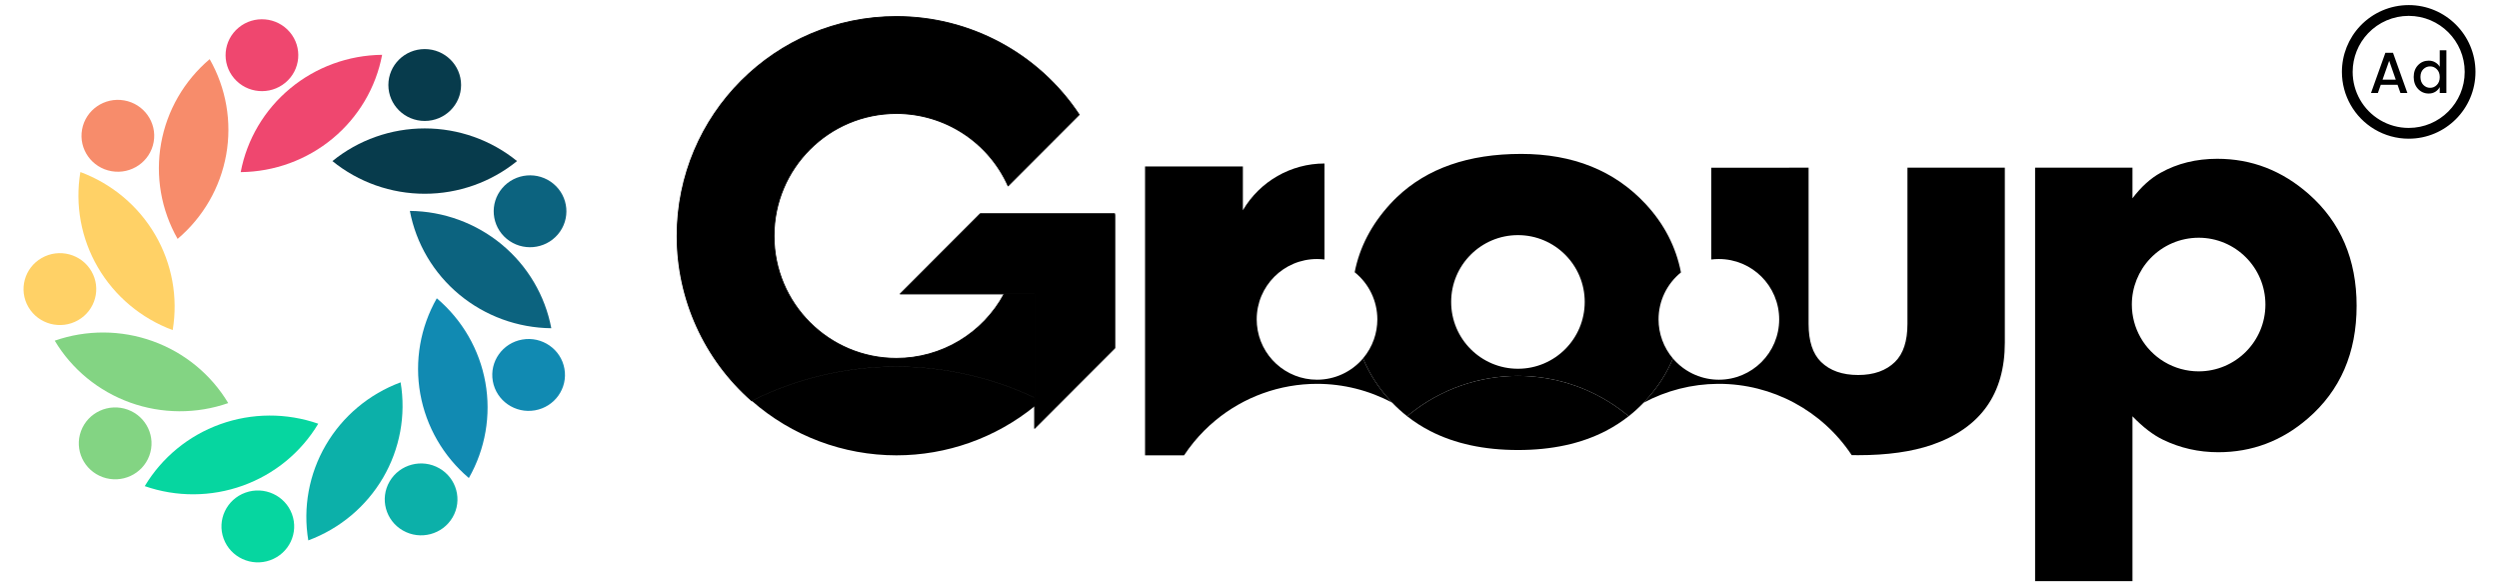
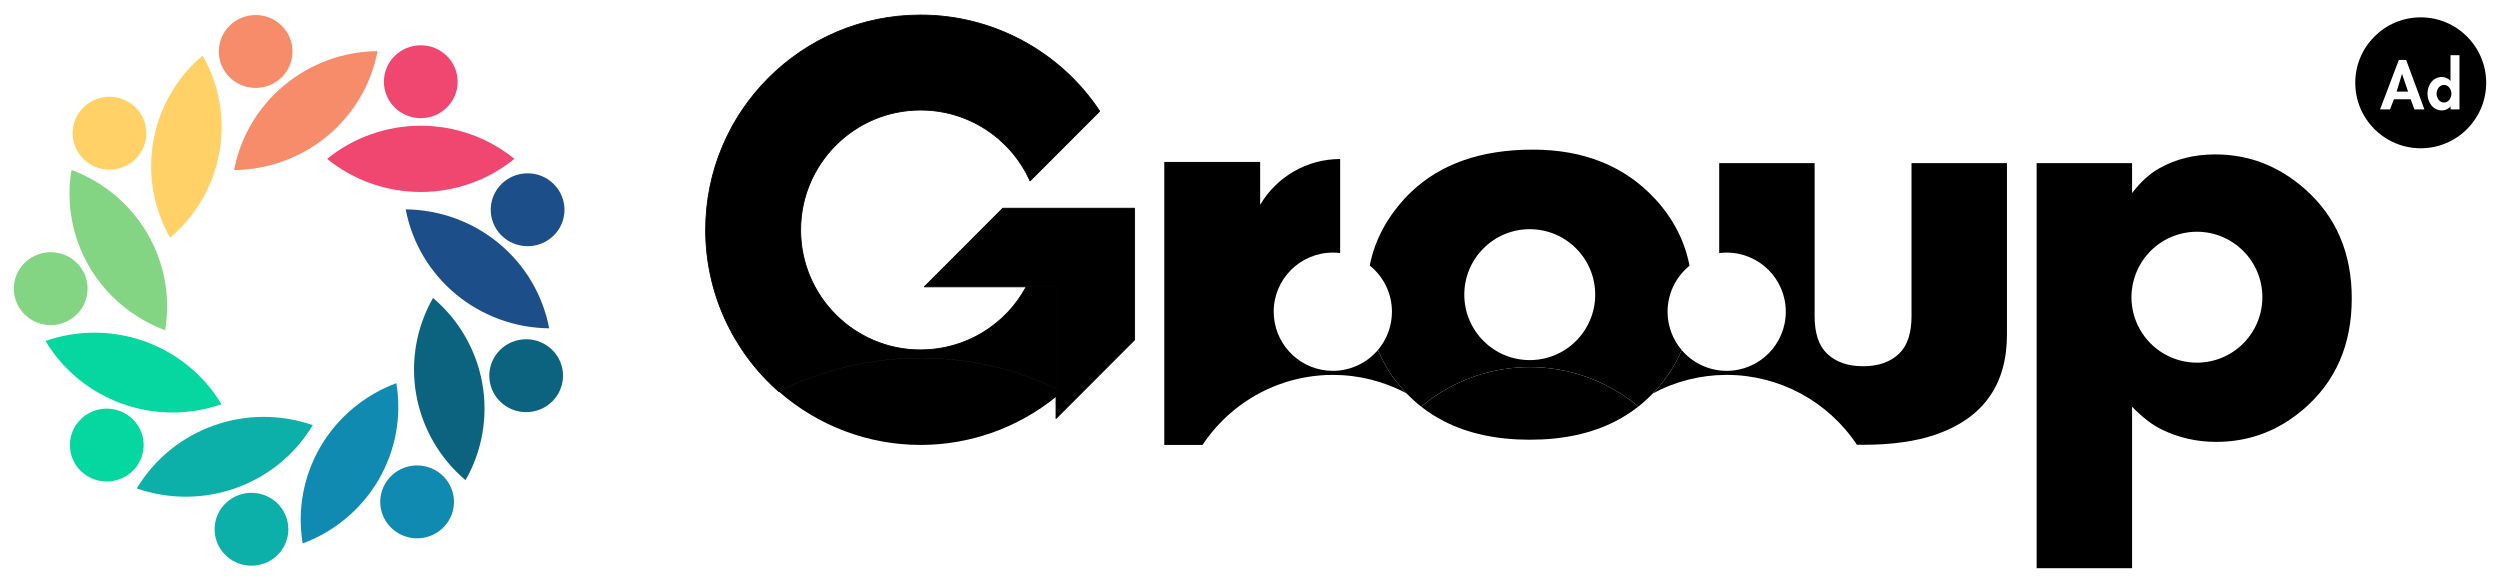
- <svg xmlns="http://www.w3.org/2000/svg" width="290" height="68" viewBox="0 0 290 68" version="1.1" id="svg1">
-   <defs id="defs1" />
+ <svg xmlns="http://www.w3.org/2000/svg" width="296mm" height="69mm" viewBox="0 0 296 69" version="1.1" id="svg1">
+   <defs id="defs1">
+     </defs>
  <g id="layer1">
-     <g id="g1" transform="translate(12.38381,-6.128391)">
-       <path d="m 244.935,24.548 c -2.458,0 -4.651,0.54 -6.58,1.619 -1.171,0.643 -2.263,1.631 -3.273,2.963 v -3.549 h -11.3 v 47.956 h 11.3 v -19.12 c 1.217,1.263 2.4,2.171 3.549,2.722 1.998,0.965 4.134,1.447 6.408,1.447 3.905,0 7.361,-1.298 10.37,-3.893 3.79,-3.261 5.684,-7.625 5.684,-13.091 0,-5.374 -1.849,-9.692 -5.547,-12.954 -3.101,-2.733 -6.637,-4.099 -10.611,-4.099 z m -2.176,9.157 a 7.75,7.75 0 0 1 7.75,7.75 7.75,7.75 0 0 1 -7.75,7.75 7.75,7.75 0 0 1 -3.967,-1.092 7.75,7.75 0 0 1 -3.783,-6.657 7.75,7.75 0 0 1 2.131,-5.338 7.75,7.75 0 0 1 5.619,-2.412 z" style="font-weight:bold;font-size:70.556px;line-height:0.26;font-family:Aharoni;-inkscape-font-specification:'Aharoni Bold';letter-spacing:-3.44px;word-spacing:0px;fill:#000000;stroke:#f9f9f9;stroke-width:0;stroke-linecap:square;stroke-linejoin:round;stroke-miterlimit:0;paint-order:fill markers stroke" id="path17-3-9-9-3-8" />
-       <path d="m 186.198,25.582 v 10.649 a 7,7 0 0 1 0.886,-0.056 7,7 0 0 1 7,7 7,7 0 0 1 -7,7 7,7 0 0 1 -0.287,-0.006 7,7 0 0 1 -5.045,-2.459 c -0.726,1.747 -1.766,3.357 -3.123,4.831 -0.096,0.105 -0.193,0.208 -0.291,0.31 a 18.5,18.5 0 0 1 8.621,-2.197 18.5,18.5 0 0 1 0.125,-5.2e-4 18.5,18.5 0 0 1 15.414,8.269 c 0.248,0.005 0.5,0.007 0.753,0.007 3.376,0 6.236,-0.402 8.578,-1.206 5.627,-1.952 8.44,-5.903 8.44,-11.851 v -20.291 h -11.3 v 18.121 c 0,1.998 -0.482,3.468 -1.447,4.41 -1.034,1.011 -2.457,1.516 -4.272,1.516 -1.837,0 -3.273,-0.505 -4.307,-1.516 -0.965,-0.942 -1.447,-2.412 -1.447,-4.41 v -18.121 z" style="font-weight:bold;font-size:70.556px;line-height:0.26;font-family:Aharoni;-inkscape-font-specification:'Aharoni Bold';letter-spacing:-3.44px;word-spacing:0px;fill:#000000;stroke:#f9f9f9;stroke-width:0;stroke-linecap:square;stroke-linejoin:round;stroke-miterlimit:0;paint-order:fill markers stroke" id="path13-1-6-4-1-2" />
-       <path id="path11-9-8-1-2-4" style="font-weight:bold;font-size:70.556px;line-height:0.26;font-family:Aharoni;-inkscape-font-specification:'Aharoni Bold';letter-spacing:-3.44px;word-spacing:0px;fill:#000000;stroke:#f9f9f9;stroke-width:0;stroke-linecap:square;stroke-linejoin:round;stroke-miterlimit:0;paint-order:fill markers stroke" d="m 164.125,23.983 c -6.093,0 -10.892,1.67 -14.396,5.01 -0.274,0.261 -0.539,0.531 -0.797,0.812 -2.173,2.377 -3.543,5.011 -4.11,7.902 a 7,7 0 0 1 2.63,5.468 7,7 0 0 1 -0.391,2.308 7,7 0 0 1 -1.267,2.216 c 0.725,1.768 1.759,3.382 3.103,4.843 0.092,0.101 0.186,0.2 0.281,0.299 0.545,0.568 1.123,1.091 1.734,1.571 a 20,20 0 0 1 0.34,-0.279 20,20 0 0 1 12.517,-4.401 20,20 0 0 1 12.517,4.401 20,20 0 0 1 0.335,0.275 c 0.605,-0.476 1.177,-0.994 1.718,-1.556 0.098,-0.102 0.195,-0.205 0.291,-0.31 1.356,-1.474 2.397,-3.084 3.123,-4.831 a 7,7 0 0 1 -1.668,-4.536 7,7 0 0 1 2.601,-5.445 c -0.578,-2.967 -1.941,-5.609 -4.09,-7.926 -3.606,-3.881 -8.429,-5.822 -14.469,-5.822 z m -0.357,9.42 a 7.75,7.75 0 0 1 7.75,7.75 7.75,7.75 0 0 1 -7.75,7.75 7.75,7.75 0 0 1 -7.75,-7.75 7.75,7.75 0 0 1 7.75,-7.75 z" />
-       <path d="m 242.759,33.705 a 7.75,7.75 0 0 0 -5.619,2.412 7.75,7.75 0 0 0 -2.131,5.338 7.75,7.75 0 0 0 3.783,6.657 7.75,7.75 0 0 0 3.967,1.092 7.75,7.75 0 0 0 7.75,-7.75 7.75,7.75 0 0 0 -7.75,-7.75 z" style="fill:none;stroke:#f9f9f9;stroke-width:0;stroke-linecap:square;stroke-linejoin:round;stroke-miterlimit:0;paint-order:fill markers stroke" id="path16-8-3-9-3-5" />
-       <path id="path16-8-3-9-3-3-5" style="fill:#000000;stroke:#f9f9f9;stroke-width:0;stroke-linecap:square;stroke-linejoin:round;stroke-miterlimit:0;paint-order:fill markers stroke" d="m 267.136,6.719 a 7.75,7.75 0 0 0 -5.619,2.412 7.75,7.75 0 0 0 -2.131,5.338 7.75,7.75 0 0 0 3.783,6.657 7.75,7.75 0 0 0 3.967,1.092 7.75,7.75 0 0 0 7.75,-7.75 7.75,7.75 0 0 0 -7.75,-7.75 z m 0,1.25 a 6.5,6.5 0 0 1 6.5,6.5 6.5,6.5 0 0 1 -6.5,6.5 6.5,6.5 0 0 1 -3.328,-0.916 6.5,6.5 0 0 1 -3.173,-5.584 6.5,6.5 0 0 1 1.788,-4.477 6.5,6.5 0 0 1 4.713,-2.023 z m 3.604,3.99 v 1.923 c -0.121,-0.214 -0.292,-0.387 -0.516,-0.516 -0.219,-0.134 -0.474,-0.201 -0.764,-0.201 -0.496,0 -0.912,0.177 -1.247,0.53 -0.331,0.349 -0.495,0.804 -0.495,1.367 0,0.559 0.167,1.019 0.502,1.381 0.335,0.357 0.749,0.536 1.24,0.536 0.29,0 0.545,-0.068 0.764,-0.202 0.219,-0.139 0.391,-0.321 0.516,-0.549 v 0.69 h 0.771 v -4.96 z m -6.31,0.295 -1.669,4.665 h 0.798 l 0.335,-0.952 h 1.951 l 0.335,0.952 h 0.805 l -1.669,-4.665 z m 0.442,0.925 0.764,2.192 h -1.535 z m 4.749,0.65 c 0.304,0 0.566,0.112 0.784,0.335 0.224,0.223 0.335,0.525 0.335,0.905 0,0.38 -0.111,0.684 -0.335,0.912 -0.219,0.223 -0.48,0.335 -0.784,0.335 -0.304,0 -0.567,-0.114 -0.791,-0.342 -0.219,-0.232 -0.329,-0.538 -0.329,-0.918 0,-0.38 0.11,-0.679 0.329,-0.898 0.224,-0.219 0.487,-0.329 0.791,-0.329 z" />
-       <path d="m 141.32,25.095 a 11,11 0 0 0 -9.472,5.422 v -3.43 -1.646 h -3.197 v -0.002 h -8.155 v 31.971 1.536 h 4.527 a 18.5,18.5 0 0 1 1.135,-1.536 18.5,18.5 0 0 1 2.493,-2.503 18.5,18.5 0 0 1 11.801,-4.253 18.5,18.5 0 0 1 8.726,2.187 c -0.094,-0.098 -0.188,-0.198 -0.281,-0.299 -1.344,-1.461 -2.378,-3.075 -3.103,-4.843 a 7,7 0 0 1 -5.342,2.476 7,7 0 0 1 -6.972,-6.374 7,7 0 0 1 -0.028,-0.626 7,7 0 0 1 7,-7 7,7 0 0 1 0.867,0.054 v -0.356 z" style="fill:#000000;stroke:#f9f9f9;stroke-width:0;stroke-linecap:square;stroke-linejoin:round;stroke-miterlimit:0;paint-order:fill markers stroke" id="path6-6-4-6-3-1" />
-       <path d="m 163.768,49.732 a 20,20 0 0 0 -12.517,4.401 20,20 0 0 0 -0.34,0.279 c 0.832,0.653 1.723,1.225 2.675,1.715 2.856,1.469 6.253,2.203 10.193,2.203 3.93,0 7.322,-0.736 10.174,-2.209 0.948,-0.49 1.837,-1.061 2.666,-1.713 a 20,20 0 0 0 -0.335,-0.275 20,20 0 0 0 -12.517,-4.401 z" style="fill:#000000;fill-opacity:1;stroke:#ffd166;stroke-width:0;stroke-linecap:square;stroke-linejoin:round;stroke-miterlimit:0;stroke-opacity:1;paint-order:fill markers stroke" id="path10-5-8-9-4-7" />
-       <path d="m 163.768,33.402 a 7.75,7.75 0 0 0 -7.75,7.75 7.75,7.75 0 0 0 7.75,7.75 7.75,7.75 0 0 0 7.75,-7.75 7.75,7.75 0 0 0 -7.75,-7.75 z" style="fill:none;stroke:#f9f9f9;stroke-width:0;stroke-linecap:square;stroke-linejoin:round;stroke-miterlimit:0;paint-order:fill markers stroke" id="path9-8-0-4-8-11-1" />
-       <path d="m 176.62,54.408 c -0.829,0.652 -1.718,1.223 -2.666,1.713 -2.852,1.472 -6.244,2.209 -10.174,2.209 -3.94,0 -7.338,-0.734 -10.193,-2.203 -0.952,-0.49 -1.844,-1.061 -2.675,-1.715 a 20,20 0 0 0 -3.986,4.534 h 8.955 15.774 8.956 a 20,20 0 0 0 -3.99,-4.538 z" style="fill:none;stroke:#f9f9f9;stroke-width:0;stroke-linecap:square;stroke-linejoin:round;stroke-miterlimit:0;paint-order:fill markers stroke" id="path15-2-9-2-3-1" />
-       <path d="m 140.452,50.654 a 18.5,18.5 0 0 0 -11.801,4.253 18.5,18.5 0 0 0 -2.493,2.503 18.5,18.5 0 0 0 -1.135,1.536 h 21.903 a 20,20 0 0 1 3.986,-4.534 c -0.611,-0.48 -1.188,-1.003 -1.734,-1.571 a 18.5,18.5 0 0 0 -8.726,-2.187 z" style="fill:none;stroke:#f9f9f9;stroke-width:0;stroke-linecap:square;stroke-linejoin:round;stroke-miterlimit:0;paint-order:fill markers stroke" id="path8-8-9-5-8-5" />
-       <path d="m 140.452,36.175 a 7,7 0 0 0 -7,7 7,7 0 0 0 0.028,0.626 7,7 0 0 0 6.972,6.374 7,7 0 0 0 5.342,-2.476 7,7 0 0 0 1.267,-2.216 7,7 0 0 0 0.391,-2.308 7,7 0 0 0 -2.63,-5.468 7,7 0 0 0 -3.503,-1.477 7,7 0 0 0 -0.867,-0.054 z" style="fill:none;stroke:#f9f9f9;stroke-width:0;stroke-linecap:square;stroke-linejoin:round;stroke-miterlimit:0;paint-order:fill markers stroke" id="path7-6-2-5-7-27" />
-       <path d="m 187.084,50.654 a 18.5,18.5 0 0 0 -0.125,5.2e-4 18.5,18.5 0 0 0 -8.621,2.197 c -0.541,0.562 -1.114,1.081 -1.718,1.556 a 20,20 0 0 1 3.99,4.538 h 21.902 a 18.5,18.5 0 0 0 -0.016,-0.023 18.5,18.5 0 0 0 -15.414,-8.269 z" style="fill:none;stroke:#f9f9f9;stroke-width:0;stroke-linecap:square;stroke-linejoin:round;stroke-miterlimit:0;paint-order:fill markers stroke" id="path14-0-5-4-42-6" />
-       <path d="m 187.084,36.175 a 7,7 0 0 0 -0.886,0.056 7,7 0 0 0 -3.513,1.499 7,7 0 0 0 -2.601,5.445 7,7 0 0 0 1.668,4.536 7,7 0 0 0 5.045,2.459 7,7 0 0 0 0.287,0.006 7,7 0 0 0 7,-7 7,7 0 0 0 -7,-7 z" style="fill:none;stroke:#f9f9f9;stroke-width:0;stroke-linecap:square;stroke-linejoin:round;stroke-miterlimit:0;paint-order:fill markers stroke" id="path12-2-5-9-7-1" />
-       <g id="g34-3-1-7-42" transform="translate(-204.7749,-261.2657)" style="fill:#000000;stroke:#000000">
-         <path d="m 279.631,313.89 a 37.5,37.5 0 0 1 16.787,-3.967 37.5,37.5 0 0 1 16.034,3.601 v -12.031 h -3.531 a 14.2,14.2 0 0 1 -12.504,7.469 14.2,14.2 0 0 1 -14.2,-14.2 14.2,14.2 0 0 1 14.2,-14.2 14.2,14.2 0 0 1 12.959,8.396 l 8.252,-8.26 a 25.45,25.45 0 0 0 -21.211,-11.386 25.45,25.45 0 0 0 -25.45,25.45 25.45,25.45 0 0 0 8.663,19.128 z" style="fill:#000000;stroke:#000000;stroke-width:0.1;stroke-linecap:square;stroke-linejoin:round;stroke-miterlimit:0;paint-order:fill markers stroke" id="path3-5-3-2-9-3" />
-         <path d="m 279.631,313.89 a 25.45,25.45 0 0 0 16.787,6.322 25.45,25.45 0 0 0 16.034,-5.686 v -1.002 a 37.5,37.5 0 0 0 -16.034,-3.601 37.5,37.5 0 0 0 -16.787,3.967 z" style="fill:#000000;stroke:#000000;stroke-width:0;stroke-linecap:square;stroke-linejoin:round;stroke-miterlimit:0;paint-order:fill markers stroke" id="path4-0-3-5-3-2" />
-         <path d="m 306.152,292.186 -9.296,9.306 h 12.066 3.531 v 12.031 1.002 2.557 l 2.345,-2.347 6.961,-6.968 v -6.276 -4.365 -4.731 a 25.45,25.45 0 0 0 -0.02,-0.21 h -9.285 -2.07 z" style="fill:#000000;stroke:#000000;stroke-width:0.1;stroke-linecap:square;stroke-linejoin:round;stroke-miterlimit:0;paint-order:fill markers stroke" id="path5-9-7-0-1-2" />
+     <g id="g1">
+       <path id="path37-1-1-3-2" style="fill-rule:evenodd;stroke-width:0;stroke-linecap:square;stroke-linejoin:round;stroke-miterlimit:0;paint-order:fill markers stroke" d="m 286.613,2.055 a 7.75,7.75 0 0 0 -7.75,7.75 7.75,7.75 0 0 0 7.75,7.75 7.75,7.75 0 0 0 7.751,-7.75 7.75,7.75 0 0 0 -7.751,-7.75 z m 3.527,4.479 h 1.06 v 6.42 h -1.06 v -0.348 h -0.015 c -0.22,0.303 -0.613,0.469 -0.999,0.469 -1.09,0 -1.711,-0.992 -1.711,-1.999 0,-0.984 0.629,-1.961 1.696,-1.961 0.386,0 0.779,0.167 1.014,0.462 h 0.015 z m -6.115,0.56 h 0.863 l 2.165,5.86 h -1.189 l -0.439,-1.204 h -1.983 l -0.47,1.204 h -1.174 z m 0.364,1.674 -0.628,2.075 h 1.356 l -0.712,-2.075 z m 4.979,1.287 c -0.545,0 -0.878,0.537 -0.878,1.037 0,0.5 0.333,1.045 0.878,1.045 0.545,0 0.879,-0.545 0.879,-1.045 0,-0.5 -0.334,-1.037 -0.879,-1.037 z" />
+       <g id="g4-4" transform="matrix(0.8833333,0,0,0.8833333,332.6925,-43.52386)" style="stroke-width:1.132">
+         <g id="g3" transform="matrix(1.025157,0,0,1.025157,7.346311,-3.342109)" style="stroke-width:1.104">
+           <path style="fill:#1c4e8a;fill-opacity:1;stroke:none;stroke-width:0;stroke-linecap:square;stroke-linejoin:round;stroke-miterlimit:0;paint-order:fill markers stroke" d="m -309.315,83.156 c -3.421,-2.836 -7.731,-4.412 -12.196,-4.458 0.821,4.337 3.14,8.258 6.561,11.094 3.421,2.836 7.731,4.412 12.197,4.458 -0.821,-4.337 -3.14,-8.258 -6.561,-11.094 z" id="path69-9-1" />
+           <path style="fill:#1c4e8a;fill-opacity:1;stroke:none;stroke-width:0;stroke-linecap:square;stroke-linejoin:round;stroke-miterlimit:0;paint-order:fill markers stroke" d="m -302.473,75.098 c -2.04,-1.691 -5.081,-1.429 -6.793,0.587 -1.712,2.016 -1.446,5.021 0.594,6.713 2.04,1.692 5.082,1.429 6.793,-0.587 1.712,-2.016 1.445,-5.021 -0.595,-6.712 z" id="path68-9-4" />
+           <path style="fill:#0c637f;fill-opacity:1;stroke:none;stroke-width:0;stroke-linecap:square;stroke-linejoin:round;stroke-miterlimit:0;paint-order:fill markers stroke" d="m -311.497,101.442 c -0.775,-4.345 -3.052,-8.29 -6.443,-11.161 -2.192,3.844 -2.967,8.321 -2.191,12.666 0.775,4.345 3.053,8.29 6.443,11.161 2.192,-3.844 2.966,-8.321 2.191,-12.666 z" id="path67-8-3" />
+           <path style="fill:#0c637f;fill-opacity:1;stroke:none;stroke-width:0;stroke-linecap:square;stroke-linejoin:round;stroke-miterlimit:0;paint-order:fill markers stroke" d="m -301.013,99.616 c -0.462,-2.591 -2.963,-4.322 -5.586,-3.865 -2.623,0.457 -4.374,2.928 -3.911,5.52 0.462,2.592 2.963,4.322 5.586,3.865 2.622,-0.457 4.373,-2.928 3.911,-5.52 z" id="path66-1-9" />
+           <path style="fill:#118ab2;fill-opacity:1;stroke:none;stroke-width:0;stroke-linecap:square;stroke-linejoin:round;stroke-miterlimit:0;paint-order:fill markers stroke" d="m -325.063,114.065 c 2.233,-3.821 3.055,-8.289 2.325,-12.642 -4.18,1.552 -7.685,4.49 -9.918,8.311 -2.233,3.821 -3.054,8.29 -2.325,12.643 4.18,-1.552 7.685,-4.49 9.918,-8.311 z" id="path65-8-8" />
+           <path style="fill:#118ab2;fill-opacity:1;stroke:none;stroke-width:0;stroke-linecap:square;stroke-linejoin:round;stroke-miterlimit:0;paint-order:fill markers stroke" d="m -315.844,119.325 c 1.332,-2.279 0.542,-5.193 -1.765,-6.508 -2.306,-1.316 -5.255,-0.535 -6.587,1.744 -1.332,2.279 -0.541,5.193 1.765,6.509 2.306,1.316 5.255,0.535 6.587,-1.744 z" id="path64-2-8" />
+           <path style="fill:#0cb0a9;fill-opacity:1;stroke:none;stroke-width:0;stroke-linecap:square;stroke-linejoin:round;stroke-miterlimit:0;paint-order:fill markers stroke" d="m -343.668,115.118 c 4.196,-1.509 7.732,-4.41 10.005,-8.208 -4.212,-1.466 -8.808,-1.442 -13.004,0.067 -4.196,1.509 -7.732,4.41 -10.005,8.208 4.212,1.466 8.808,1.442 13.004,-0.067 z" id="path63-6-0" />
+           <path style="fill:#0cb0a9;fill-opacity:1;stroke:none;stroke-width:0;stroke-linecap:square;stroke-linejoin:round;stroke-miterlimit:0;paint-order:fill markers stroke" d="m -340.027,125.002 c 2.502,-0.9 3.793,-3.634 2.882,-6.107 -0.911,-2.473 -3.678,-3.748 -6.18,-2.848 -2.503,0.9 -3.793,3.634 -2.882,6.107 0.911,2.473 3.678,3.747 6.18,2.847 z" id="path62-6-8" />
+           <path style="fill:#06d6a0;fill-opacity:1;stroke:none;stroke-width:0;stroke-linecap:square;stroke-linejoin:round;stroke-miterlimit:0;paint-order:fill markers stroke" d="m -358.604,104.108 c 4.196,1.509 8.792,1.533 13.004,0.067 -2.273,-3.798 -5.809,-6.699 -10.005,-8.208 -4.196,-1.509 -8.792,-1.533 -13.004,-0.067 2.273,3.798 5.809,6.699 10.005,8.208 z" id="path61-0-7" />
+           <path style="fill:#06d6a0;fill-opacity:1;stroke:none;stroke-width:0;stroke-linecap:square;stroke-linejoin:round;stroke-miterlimit:0;paint-order:fill markers stroke" d="m -362.245,113.992 c 2.502,0.9 5.269,-0.375 6.18,-2.847 0.911,-2.473 -0.379,-5.207 -2.882,-6.107 -2.503,-0.9 -5.27,0.375 -6.18,2.848 -0.911,2.473 0.38,5.207 2.882,6.106 z" id="path60-3-7" />
+           <path style="fill:#83d483;fill-opacity:1;stroke:none;stroke-width:0;stroke-linecap:square;stroke-linejoin:round;stroke-miterlimit:0;paint-order:fill markers stroke" d="m -362.884,86.187 c 2.233,3.821 5.738,6.759 9.918,8.311 0.73,-4.353 -0.092,-8.821 -2.325,-12.643 -2.233,-3.821 -5.738,-6.758 -9.918,-8.311 -0.729,4.353 0.092,8.821 2.325,12.642 z" id="path59-8-8" />
+           <path style="fill:#83d483;fill-opacity:1;stroke:none;stroke-width:0;stroke-linecap:square;stroke-linejoin:round;stroke-miterlimit:0;paint-order:fill markers stroke" d="m -372.103,91.446 c 1.331,2.279 4.28,3.06 6.587,1.744 2.306,-1.316 3.097,-4.23 1.765,-6.509 -1.332,-2.279 -4.281,-3.06 -6.587,-1.744 -2.306,1.316 -3.096,4.23 -1.765,6.508 z" id="path58-01-3" />
+           <path style="fill:#ffd166;fill-opacity:1;stroke:none;stroke-width:0;stroke-linecap:square;stroke-linejoin:round;stroke-miterlimit:0;paint-order:fill markers stroke" d="m -354.504,69.74 c -0.776,4.345 -9.6e-4,8.822 2.191,12.666 3.391,-2.871 5.668,-6.816 6.443,-11.161 0.775,-4.345 8.9e-4,-8.822 -2.191,-12.666 -3.39,2.871 -5.668,6.816 -6.443,11.161 z" id="path57-25-8" />
+           <path style="fill:#ffd166;fill-opacity:1;stroke:none;stroke-width:0;stroke-linecap:square;stroke-linejoin:round;stroke-miterlimit:0;paint-order:fill markers stroke" d="m -364.988,67.914 c -0.463,2.591 1.288,5.063 3.911,5.52 2.623,0.457 5.124,-1.273 5.586,-3.865 0.463,-2.592 -1.289,-5.063 -3.911,-5.52 -2.622,-0.457 -5.123,1.274 -5.586,3.865 z" id="path56-0-3" />
+           <path style="fill:#f78c6b;fill-opacity:1;stroke:none;stroke-width:0;stroke-linecap:square;stroke-linejoin:round;stroke-miterlimit:0;paint-order:fill markers stroke" d="m -337.387,62.464 c -3.421,2.836 -5.74,6.757 -6.561,11.094 4.465,-0.046 8.776,-1.621 12.197,-4.458 3.421,-2.836 5.739,-6.757 6.561,-11.094 -4.465,0.046 -8.776,1.622 -12.196,4.458 z" id="path55-9-7" />
+           <path style="fill:#f78c6b;fill-opacity:1;stroke:none;stroke-width:0;stroke-linecap:square;stroke-linejoin:round;stroke-miterlimit:0;paint-order:fill markers stroke" d="m -344.229,54.406 c -2.04,1.691 -2.306,4.697 -0.595,6.712 1.712,2.016 4.753,2.279 6.793,0.587 2.04,-1.691 2.306,-4.697 0.594,-6.713 -1.712,-2.016 -4.753,-2.278 -6.793,-0.587 z" id="path54-4-1" />
+           <path style="fill:#ef476f;fill-opacity:1;stroke:none;stroke-width:0;stroke-linecap:square;stroke-linejoin:round;stroke-miterlimit:0;paint-order:fill markers stroke" d="m -319.54,67.762 c -4.465,-1.24e-4 -8.792,1.531 -12.243,4.331 3.45,2.801 7.777,4.332 12.243,4.332 4.465,-9e-6 8.792,-1.531 12.243,-4.332 -3.45,-2.801 -7.778,-4.331 -12.243,-4.331 z" id="path53-7-0" />
+           <path style="fill:#ef476f;fill-opacity:1;stroke:none;stroke-width:0;stroke-linecap:square;stroke-linejoin:round;stroke-miterlimit:0;paint-order:fill markers stroke" d="m -319.54,57.243 c -2.663,-8.6e-5 -4.822,2.133 -4.822,4.764 -1.8e-4,2.631 2.159,4.765 4.822,4.765 2.663,8.6e-5 4.822,-2.133 4.822,-4.765 -1.1e-4,-2.631 -2.159,-4.764 -4.822,-4.764 z" id="path2-9-3-8-4-4-8-7" />
+         </g>
      </g>
-       <g id="g69-7-4-6-1" transform="matrix(0.875,0,0,0.875,354.0492,-309.7323)" style="stroke-width:1.143">
-         <path style="fill:#0c637f;fill-opacity:1;stroke:none;stroke-width:0;stroke-linecap:square;stroke-linejoin:round;stroke-miterlimit:0;paint-order:fill markers stroke" d="m 870.494,164.512 c -3.547,-2.976 -8.017,-4.63 -12.647,-4.678 0.852,4.551 3.256,8.666 6.803,11.643 3.547,2.976 8.017,4.63 12.647,4.678 -0.852,-4.551 -3.256,-8.666 -6.803,-11.642 z" transform="matrix(0.9643605,0,0,0.9528986,-1191.696,236.6389)" id="path69-4-6-3-6" />
-         <path style="fill:#0c637f;fill-opacity:1;stroke:none;stroke-width:0;stroke-linecap:square;stroke-linejoin:round;stroke-miterlimit:0;paint-order:fill markers stroke" d="m 877.589,156.056 c -2.115,-1.775 -5.269,-1.499 -7.044,0.616 -1.775,2.115 -1.499,5.269 0.616,7.044 2.115,1.775 5.269,1.499 7.044,-0.616 1.775,-2.115 1.499,-5.269 -0.617,-7.044 z" transform="matrix(0.9643605,0,0,0.9528986,-1191.696,236.6389)" id="path68-2-0-6-8" />
-         <path style="fill:#118ab2;fill-opacity:1;stroke:none;stroke-width:0;stroke-linecap:square;stroke-linejoin:round;stroke-miterlimit:0;paint-order:fill markers stroke" d="m 868.232,183.703 c -0.804,-4.56 -3.165,-8.7 -6.681,-11.713 -2.273,4.034 -3.076,8.732 -2.272,13.292 0.804,4.56 3.166,8.7 6.681,11.713 2.273,-4.034 3.076,-8.732 2.272,-13.292 z" transform="matrix(0.9643605,0,0,0.9528986,-1191.696,236.6389)" id="path67-7-6-1-5" />
-         <path style="fill:#118ab2;fill-opacity:1;stroke:none;stroke-width:0;stroke-linecap:square;stroke-linejoin:round;stroke-miterlimit:0;paint-order:fill markers stroke" d="m 879.103,181.786 c -0.479,-2.72 -3.073,-4.535 -5.792,-4.056 -2.72,0.479 -4.536,3.073 -4.056,5.793 0.479,2.72 3.073,4.536 5.793,4.056 2.719,-0.48 4.535,-3.073 4.055,-5.792 z" transform="matrix(0.9643605,0,0,0.9528986,-1191.696,236.6389)" id="path66-7-6-5-7" />
-         <path style="fill:#0cb0a9;fill-opacity:1;stroke:none;stroke-width:0;stroke-linecap:square;stroke-linejoin:round;stroke-miterlimit:0;paint-order:fill markers stroke" d="m 854.164,196.95 c 2.315,-4.01 3.167,-8.699 2.411,-13.267 -4.334,1.629 -7.969,4.711 -10.285,8.722 -2.315,4.01 -3.167,8.699 -2.411,13.267 4.334,-1.629 7.969,-4.712 10.284,-8.722 z" transform="matrix(0.9643605,0,0,0.9528986,-1191.696,236.6389)" id="path65-9-1-4-6" />
-         <path style="fill:#0cb0a9;fill-opacity:1;stroke:none;stroke-width:0;stroke-linecap:square;stroke-linejoin:round;stroke-miterlimit:0;paint-order:fill markers stroke" d="m 863.723,202.469 c 1.381,-2.391 0.562,-5.449 -1.83,-6.83 -2.391,-1.381 -5.45,-0.561 -6.83,1.83 -1.381,2.392 -0.561,5.45 1.83,6.83 2.391,1.381 5.449,0.561 6.83,-1.83 z" transform="matrix(0.9643605,0,0,0.9528986,-1191.696,236.6389)" id="path64-3-8-2-1" />
-         <path style="fill:#06d6a0;fill-opacity:1;stroke:none;stroke-width:0;stroke-linecap:square;stroke-linejoin:round;stroke-miterlimit:0;paint-order:fill markers stroke" d="m 834.872,198.054 c 4.351,-1.584 8.018,-4.628 10.375,-8.613 -4.367,-1.538 -9.133,-1.513 -13.485,0.07 -4.351,1.584 -8.018,4.628 -10.375,8.614 4.367,1.538 9.133,1.513 13.484,-0.071 z" transform="matrix(0.9643605,0,0,0.9528986,-1191.696,236.6389)" id="path63-1-4-0-8" />
-         <path style="fill:#06d6a0;fill-opacity:1;stroke:none;stroke-width:0;stroke-linecap:square;stroke-linejoin:round;stroke-miterlimit:0;paint-order:fill markers stroke" d="m 838.647,208.427 c 2.595,-0.944 3.933,-3.813 2.989,-6.408 -0.944,-2.595 -3.814,-3.933 -6.409,-2.988 -2.595,0.944 -3.933,3.814 -2.988,6.409 0.945,2.595 3.814,3.933 6.409,2.988 z" transform="matrix(0.9643605,0,0,0.9528986,-1191.696,236.6389)" id="path62-9-9-9-9" />
-         <path style="fill:#83d483;fill-opacity:1;stroke:none;stroke-width:0;stroke-linecap:square;stroke-linejoin:round;stroke-miterlimit:0;paint-order:fill markers stroke" d="m 819.383,186.5 c 4.351,1.584 9.117,1.609 13.484,0.071 -2.357,-3.986 -6.024,-7.03 -10.375,-8.614 -4.351,-1.584 -9.117,-1.609 -13.485,-0.07 2.357,3.986 6.024,7.03 10.375,8.613 z" transform="matrix(0.9643605,0,0,0.9528986,-1191.696,236.6389)" id="path61-8-6-7-2" />
-         <path style="fill:#83d483;fill-opacity:1;stroke:none;stroke-width:0;stroke-linecap:square;stroke-linejoin:round;stroke-miterlimit:0;paint-order:fill markers stroke" d="m 815.608,196.873 c 2.595,0.945 5.464,-0.393 6.409,-2.988 0.945,-2.595 -0.393,-5.464 -2.988,-6.409 -2.595,-0.945 -5.464,0.393 -6.409,2.988 -0.944,2.595 0.394,5.464 2.989,6.408 z" transform="matrix(0.9643605,0,0,0.9528986,-1191.696,236.6389)" id="path60-6-3-3-7" />
-         <path style="fill:#ffd166;fill-opacity:1;stroke:none;stroke-width:0;stroke-linecap:square;stroke-linejoin:round;stroke-miterlimit:0;paint-order:fill markers stroke" d="m 814.945,167.693 c 2.315,4.01 5.95,7.093 10.284,8.722 0.756,-4.568 -0.096,-9.257 -2.411,-13.267 -2.315,-4.01 -5.95,-7.093 -10.285,-8.722 -0.756,4.568 0.096,9.257 2.411,13.267 z" transform="matrix(0.9643605,0,0,0.9528986,-1191.696,236.6389)" id="path59-5-7-7-9" />
-         <path style="fill:#ffd166;fill-opacity:1;stroke:none;stroke-width:0;stroke-linecap:square;stroke-linejoin:round;stroke-miterlimit:0;paint-order:fill markers stroke" d="m 805.386,173.212 c 1.381,2.392 4.439,3.211 6.83,1.83 2.392,-1.381 3.211,-4.439 1.83,-6.83 -1.381,-2.392 -4.439,-3.211 -6.83,-1.83 -2.391,1.381 -3.211,4.439 -1.83,6.83 z" transform="matrix(0.9643605,0,0,0.9528986,-1191.696,236.6389)" id="path58-0-8-2-5" />
-         <path style="fill:#f78c6b;fill-opacity:1;stroke:none;stroke-width:0;stroke-linecap:square;stroke-linejoin:round;stroke-miterlimit:0;paint-order:fill markers stroke" d="m 823.634,150.434 c -0.804,4.56 -10e-4,9.258 2.272,13.292 3.516,-3.013 5.877,-7.153 6.681,-11.713 0.804,-4.56 9.2e-4,-9.258 -2.272,-13.292 -3.516,3.013 -5.877,7.153 -6.681,11.713 z" transform="matrix(0.9643605,0,0,0.9528986,-1191.696,236.6389)" id="path57-2-8-6-4" />
-         <path style="fill:#f78c6b;fill-opacity:1;stroke:none;stroke-width:0;stroke-linecap:square;stroke-linejoin:round;stroke-miterlimit:0;paint-order:fill markers stroke" d="m 812.764,148.517 c -0.48,2.719 1.336,5.313 4.055,5.792 2.72,0.48 5.313,-1.336 5.793,-4.056 0.48,-2.72 -1.336,-5.313 -4.056,-5.793 -2.719,-0.479 -5.313,1.337 -5.792,4.056 z" transform="matrix(0.9643605,0,0,0.9528986,-1191.696,236.6389)" id="path56-8-2-0-3" />
-         <path style="fill:#ef476f;fill-opacity:1;stroke:none;stroke-width:0;stroke-linecap:square;stroke-linejoin:round;stroke-miterlimit:0;paint-order:fill markers stroke" d="m 841.385,142.797 c -3.547,2.976 -5.952,7.091 -6.803,11.642 4.63,-0.048 9.1,-1.702 12.647,-4.678 3.547,-2.976 5.952,-7.091 6.803,-11.643 -4.63,0.048 -9.1,1.702 -12.647,4.678 z" transform="matrix(0.9643605,0,0,0.9528986,-1191.696,236.6389)" id="path55-6-9-1-1" />
-         <path style="fill:#ef476f;fill-opacity:1;stroke:none;stroke-width:0;stroke-linecap:square;stroke-linejoin:round;stroke-miterlimit:0;paint-order:fill markers stroke" d="m 834.29,134.341 c -2.115,1.775 -2.392,4.929 -0.617,7.044 1.775,2.116 4.929,2.392 7.044,0.616 2.116,-1.775 2.392,-4.929 0.616,-7.044 -1.775,-2.115 -4.929,-2.391 -7.044,-0.616 z" transform="matrix(0.9643605,0,0,0.9528986,-1191.696,236.6389)" id="path54-0-1-6-2" />
-         <path style="fill:#073b4c;fill-opacity:1;stroke:none;stroke-width:0;stroke-linecap:square;stroke-linejoin:round;stroke-miterlimit:0;paint-order:fill markers stroke" d="m 859.891,148.357 c -4.63,-1.3e-4 -9.117,1.606 -12.695,4.545 3.578,2.939 8.065,4.546 12.695,4.546 4.63,-1e-5 9.117,-1.607 12.695,-4.546 -3.578,-2.939 -8.065,-4.546 -12.695,-4.545 z" transform="matrix(0.9643605,0,0,0.9528986,-1191.696,236.6389)" id="path53-2-3-5-33" />
-         <path style="fill:#073b4c;fill-opacity:1;stroke:none;stroke-width:0;stroke-linecap:square;stroke-linejoin:round;stroke-miterlimit:0;paint-order:fill markers stroke" d="m 859.891,137.319 c -2.761,-9e-5 -5,2.238 -5,5 -1.8e-4,2.762 2.239,5 5,5 2.762,9e-5 5,-2.239 5,-5 -1.1e-4,-2.761 -2.239,-5 -5,-5 z" transform="matrix(0.9643605,0,0,0.9528986,-1191.696,236.6389)" id="path2-9-3-8-4-4-4-5-7-4" />
+       <path d="m 262.29,18.282 c -2.458,0 -4.651,0.54 -6.58,1.619 -1.171,0.643 -2.263,1.631 -3.273,2.963 v -3.549 h -11.3 v 47.956 h 11.3 V 48.15 c 1.217,1.263 2.4,2.171 3.549,2.722 1.998,0.965 4.134,1.447 6.408,1.447 3.904,0 7.361,-1.298 10.37,-3.893 3.79,-3.261 5.684,-7.625 5.684,-13.091 0,-5.374 -1.849,-9.692 -5.547,-12.954 -3.101,-2.733 -6.637,-4.099 -10.611,-4.099 z m -2.176,9.157 a 7.75,7.75 0 0 1 7.75,7.75 7.75,7.75 0 0 1 -7.75,7.75 7.75,7.75 0 0 1 -3.967,-1.092 7.75,7.75 0 0 1 -3.783,-6.657 7.75,7.75 0 0 1 2.131,-5.338 7.75,7.75 0 0 1 5.619,-2.412 z" style="font-weight:bold;font-size:70.556px;line-height:0.26;font-family:Aharoni;-inkscape-font-specification:'Aharoni Bold';letter-spacing:-3.44px;word-spacing:0px;fill:#000000;fill-opacity:1;stroke:#f9f9f9;stroke-width:0;stroke-linecap:square;stroke-linejoin:round;stroke-miterlimit:0;paint-order:fill markers stroke" id="path17-3-9-9-2" />
+       <path d="m 203.553,19.315 v 10.649 a 7,7 0 0 1 0.886,-0.056 7,7 0 0 1 7,7 7,7 0 0 1 -7,7 7,7 0 0 1 -0.287,-0.006 7,7 0 0 1 -5.045,-2.459 c -0.726,1.747 -1.766,3.357 -3.123,4.831 -0.096,0.105 -0.193,0.208 -0.291,0.31 a 18.5,18.5 0 0 1 8.621,-2.197 18.5,18.5 0 0 1 0.125,-5.2e-4 18.5,18.5 0 0 1 15.414,8.269 c 0.248,0.005 0.5,0.007 0.753,0.007 3.376,0 6.236,-0.402 8.578,-1.206 5.627,-1.952 8.44,-5.903 8.44,-11.851 V 19.315 H 226.324 v 18.121 c 0,1.998 -0.482,3.468 -1.447,4.41 -1.034,1.011 -2.457,1.516 -4.272,1.516 -1.837,0 -3.273,-0.505 -4.307,-1.516 -0.965,-0.942 -1.447,-2.412 -1.447,-4.41 V 19.315 Z" style="font-weight:bold;font-size:70.556px;line-height:0.26;font-family:Aharoni;-inkscape-font-specification:'Aharoni Bold';letter-spacing:-3.44px;word-spacing:0px;fill:#000000;fill-opacity:1;stroke:#f9f9f9;stroke-width:0;stroke-linecap:square;stroke-linejoin:round;stroke-miterlimit:0;paint-order:fill markers stroke" id="path13-1-6-4-7" />
+       <path id="path11-9-8-1-9" style="font-weight:bold;font-size:70.556px;line-height:0.26;font-family:Aharoni;-inkscape-font-specification:'Aharoni Bold';letter-spacing:-3.44px;word-spacing:0px;fill:#000000;fill-opacity:1;stroke:#f9f9f9;stroke-width:0;stroke-linecap:square;stroke-linejoin:round;stroke-miterlimit:0;paint-order:fill markers stroke" d="m 181.48,17.716 c -6.093,0 -10.892,1.67 -14.396,5.01 -0.273,0.261 -0.539,0.531 -0.797,0.812 -2.173,2.377 -3.543,5.011 -4.11,7.902 a 7,7 0 0 1 2.63,5.468 7,7 0 0 1 -0.391,2.308 7,7 0 0 1 -1.267,2.216 c 0.725,1.768 1.759,3.382 3.103,4.843 0.092,0.101 0.186,0.2 0.281,0.299 0.545,0.568 1.123,1.091 1.734,1.571 a 20,20 0 0 1 0.34,-0.279 20,20 0 0 1 12.517,-4.401 20,20 0 0 1 12.517,4.401 20,20 0 0 1 0.335,0.275 c 0.604,-0.476 1.177,-0.994 1.718,-1.556 0.098,-0.102 0.195,-0.205 0.291,-0.31 1.356,-1.474 2.397,-3.084 3.123,-4.831 a 7,7 0 0 1 -1.668,-4.536 7,7 0 0 1 2.601,-5.445 c -0.578,-2.967 -1.941,-5.609 -4.09,-7.926 -3.606,-3.881 -8.429,-5.822 -14.469,-5.822 z m -0.357,9.42 a 7.75,7.75 0 0 1 7.75,7.75 7.75,7.75 0 0 1 -7.75,7.75 7.75,7.75 0 0 1 -7.75,-7.75 7.75,7.75 0 0 1 7.75,-7.75 z" />
+       <path d="m 260.115,27.439 a 7.75,7.75 0 0 0 -5.619,2.412 7.75,7.75 0 0 0 -2.131,5.338 7.75,7.75 0 0 0 3.783,6.657 7.75,7.75 0 0 0 3.967,1.092 7.75,7.75 0 0 0 7.75,-7.75 7.75,7.75 0 0 0 -7.75,-7.75 z" style="fill:none;stroke:none;stroke-width:0;stroke-linecap:square;stroke-linejoin:round;stroke-miterlimit:0;paint-order:fill markers stroke" id="path16-8-3-9-5" />
+       <path d="m 158.675,18.828 a 11,11 0 0 0 -9.472,5.422 v -3.43 -1.646 h -3.197 v -0.002 h -8.155 v 31.971 1.536 h 4.527 a 18.5,18.5 0 0 1 1.135,-1.536 18.5,18.5 0 0 1 2.493,-2.503 18.5,18.5 0 0 1 11.801,-4.253 18.5,18.5 0 0 1 8.726,2.187 c -0.094,-0.098 -0.188,-0.198 -0.281,-0.299 -1.344,-1.461 -2.378,-3.075 -3.103,-4.843 a 7,7 0 0 1 -5.342,2.476 7,7 0 0 1 -6.972,-6.374 7,7 0 0 1 -0.028,-0.626 7,7 0 0 1 7,-7 7,7 0 0 1 0.867,0.054 v -0.356 z" style="fill:#000000;fill-opacity:1;stroke:none;stroke-width:0;stroke-linecap:square;stroke-linejoin:round;stroke-miterlimit:0;stroke-opacity:1;paint-order:fill markers stroke" id="path6-6-4-6-4" />
+       <path d="m 181.123,43.465 a 20,20 0 0 0 -12.517,4.401 20,20 0 0 0 -0.34,0.279 c 0.832,0.653 1.723,1.225 2.675,1.715 2.856,1.469 6.253,2.203 10.193,2.203 3.93,0 7.321,-0.736 10.174,-2.209 0.948,-0.49 1.837,-1.061 2.666,-1.713 a 20,20 0 0 0 -0.335,-0.275 20,20 0 0 0 -12.517,-4.401 z" style="fill:#000000;fill-opacity:1;stroke:#ffd166;stroke-width:0;stroke-linecap:square;stroke-linejoin:round;stroke-miterlimit:0;stroke-opacity:1;paint-order:fill markers stroke" id="path10-5-8-9-3" />
+       <path d="m 181.123,27.135 a 7.75,7.75 0 0 0 -7.75,7.75 7.75,7.75 0 0 0 7.75,7.75 7.75,7.75 0 0 0 7.75,-7.75 7.75,7.75 0 0 0 -7.75,-7.75 z" style="fill:none;stroke:#f9f9f9;stroke-width:0;stroke-linecap:square;stroke-linejoin:round;stroke-miterlimit:0;paint-order:fill markers stroke" id="path9-8-0-4-8-1" />
+       <path d="m 193.975,48.141 c -0.829,0.652 -1.718,1.223 -2.666,1.713 -2.852,1.472 -6.243,2.209 -10.174,2.209 -3.94,0 -7.338,-0.734 -10.193,-2.203 -0.952,-0.49 -1.844,-1.061 -2.675,-1.715 a 20,20 0 0 0 -3.986,4.534 h 8.955 15.774 8.956 a 20,20 0 0 0 -3.99,-4.538 z" style="fill:none;stroke:#f9f9f9;stroke-width:0;stroke-linecap:square;stroke-linejoin:round;stroke-miterlimit:0;paint-order:fill markers stroke" id="path15-2-9-2-2" />
+       <path d="m 157.808,44.387 a 18.5,18.5 0 0 0 -11.801,4.253 18.5,18.5 0 0 0 -2.493,2.503 18.5,18.5 0 0 0 -1.135,1.536 h 21.903 a 20,20 0 0 1 3.986,-4.534 c -0.61,-0.48 -1.188,-1.003 -1.734,-1.571 a 18.5,18.5 0 0 0 -8.726,-2.187 z" style="fill:none;stroke:#f9f9f9;stroke-width:0;stroke-linecap:square;stroke-linejoin:round;stroke-miterlimit:0;paint-order:fill markers stroke" id="path8-8-9-5-3" />
+       <path d="m 157.808,29.908 a 7,7 0 0 0 -7,7 7,7 0 0 0 0.028,0.626 7,7 0 0 0 6.972,6.374 7,7 0 0 0 5.342,-2.476 7,7 0 0 0 1.267,-2.216 7,7 0 0 0 0.391,-2.308 7,7 0 0 0 -2.63,-5.468 7,7 0 0 0 -3.503,-1.477 7,7 0 0 0 -0.867,-0.054 z" style="fill:none;stroke:#f9f9f9;stroke-width:0;stroke-linecap:square;stroke-linejoin:round;stroke-miterlimit:0;paint-order:fill markers stroke" id="path7-6-2-5-3" />
+       <path d="m 204.439,44.387 a 18.5,18.5 0 0 0 -0.125,5.2e-4 18.5,18.5 0 0 0 -8.621,2.197 c -0.541,0.562 -1.114,1.081 -1.718,1.556 a 20,20 0 0 1 3.99,4.538 h 21.903 a 18.5,18.5 0 0 0 -0.015,-0.023 18.5,18.5 0 0 0 -15.414,-8.269 z" style="fill:none;stroke:#f9f9f9;stroke-width:0;stroke-linecap:square;stroke-linejoin:round;stroke-miterlimit:0;paint-order:fill markers stroke" id="path14-0-5-4-4" />
+       <path d="m 204.439,29.908 a 7,7 0 0 0 -0.886,0.056 7,7 0 0 0 -3.513,1.499 7,7 0 0 0 -2.601,5.445 7,7 0 0 0 1.668,4.536 7,7 0 0 0 5.045,2.459 7,7 0 0 0 0.287,0.006 7,7 0 0 0 7,-7 7,7 0 0 0 -7,-7 z" style="fill:none;stroke:#f9f9f9;stroke-width:0;stroke-linecap:square;stroke-linejoin:round;stroke-miterlimit:0;paint-order:fill markers stroke" id="path12-2-5-9-1" />
+       <g id="g34-3-1-1" transform="translate(-187.4198,-267.5325)" style="fill:#000000;fill-opacity:1;stroke:#000000;stroke-opacity:1">
+         <path d="m 279.631,313.89 a 37.5,37.5 0 0 1 16.787,-3.967 37.5,37.5 0 0 1 16.034,3.601 v -12.031 h -3.531 a 14.2,14.2 0 0 1 -12.504,7.469 14.2,14.2 0 0 1 -14.2,-14.2 14.2,14.2 0 0 1 14.2,-14.2 14.2,14.2 0 0 1 12.959,8.396 l 8.252,-8.26 a 25.45,25.45 0 0 0 -21.211,-11.386 25.45,25.45 0 0 0 -25.45,25.45 25.45,25.45 0 0 0 8.663,19.128 z" style="fill:#000000;fill-opacity:1;stroke:#000000;stroke-width:0.1;stroke-linecap:square;stroke-linejoin:round;stroke-miterlimit:0;stroke-opacity:1;paint-order:fill markers stroke" id="path3-5-3-2-3" />
+         <path d="m 279.631,313.89 a 25.45,25.45 0 0 0 16.787,6.322 25.45,25.45 0 0 0 16.034,-5.686 v -1.002 a 37.5,37.5 0 0 0 -16.034,-3.601 37.5,37.5 0 0 0 -16.787,3.967 z" style="fill:#000000;fill-opacity:1;stroke:#000000;stroke-width:0;stroke-linecap:square;stroke-linejoin:round;stroke-miterlimit:0;stroke-opacity:1;paint-order:fill markers stroke" id="path4-0-3-5-8" />
+         <path d="m 306.152,292.186 -9.296,9.306 h 12.066 3.531 v 12.031 1.002 2.557 l 2.345,-2.347 6.961,-6.968 v -6.276 -4.365 -4.731 a 25.45,25.45 0 0 0 -0.02,-0.21 h -9.285 -2.07 z" style="fill:#000000;fill-opacity:1;stroke:#000000;stroke-width:0.1;stroke-linecap:square;stroke-linejoin:round;stroke-miterlimit:0;stroke-opacity:1;paint-order:fill markers stroke" id="path5-9-7-0-7" />
      </g>
    </g>
  </g>
</svg>
